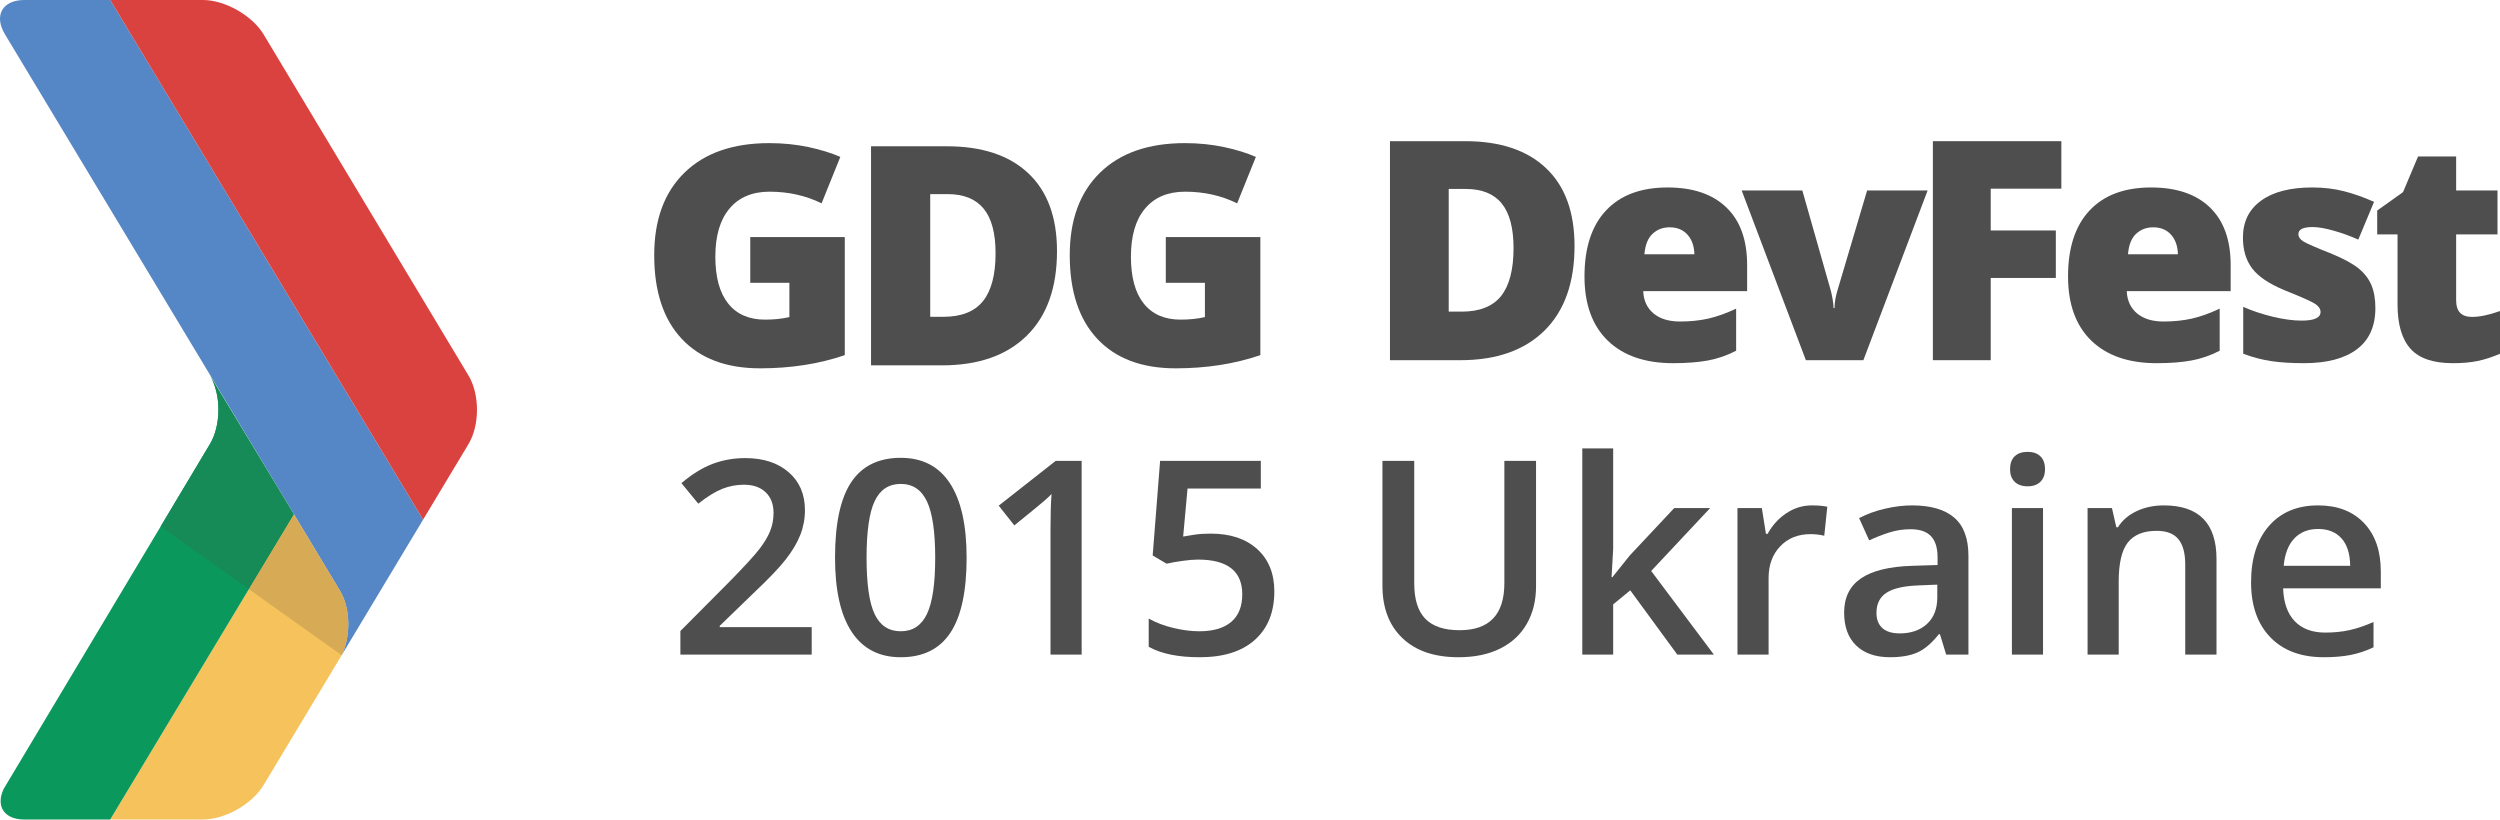
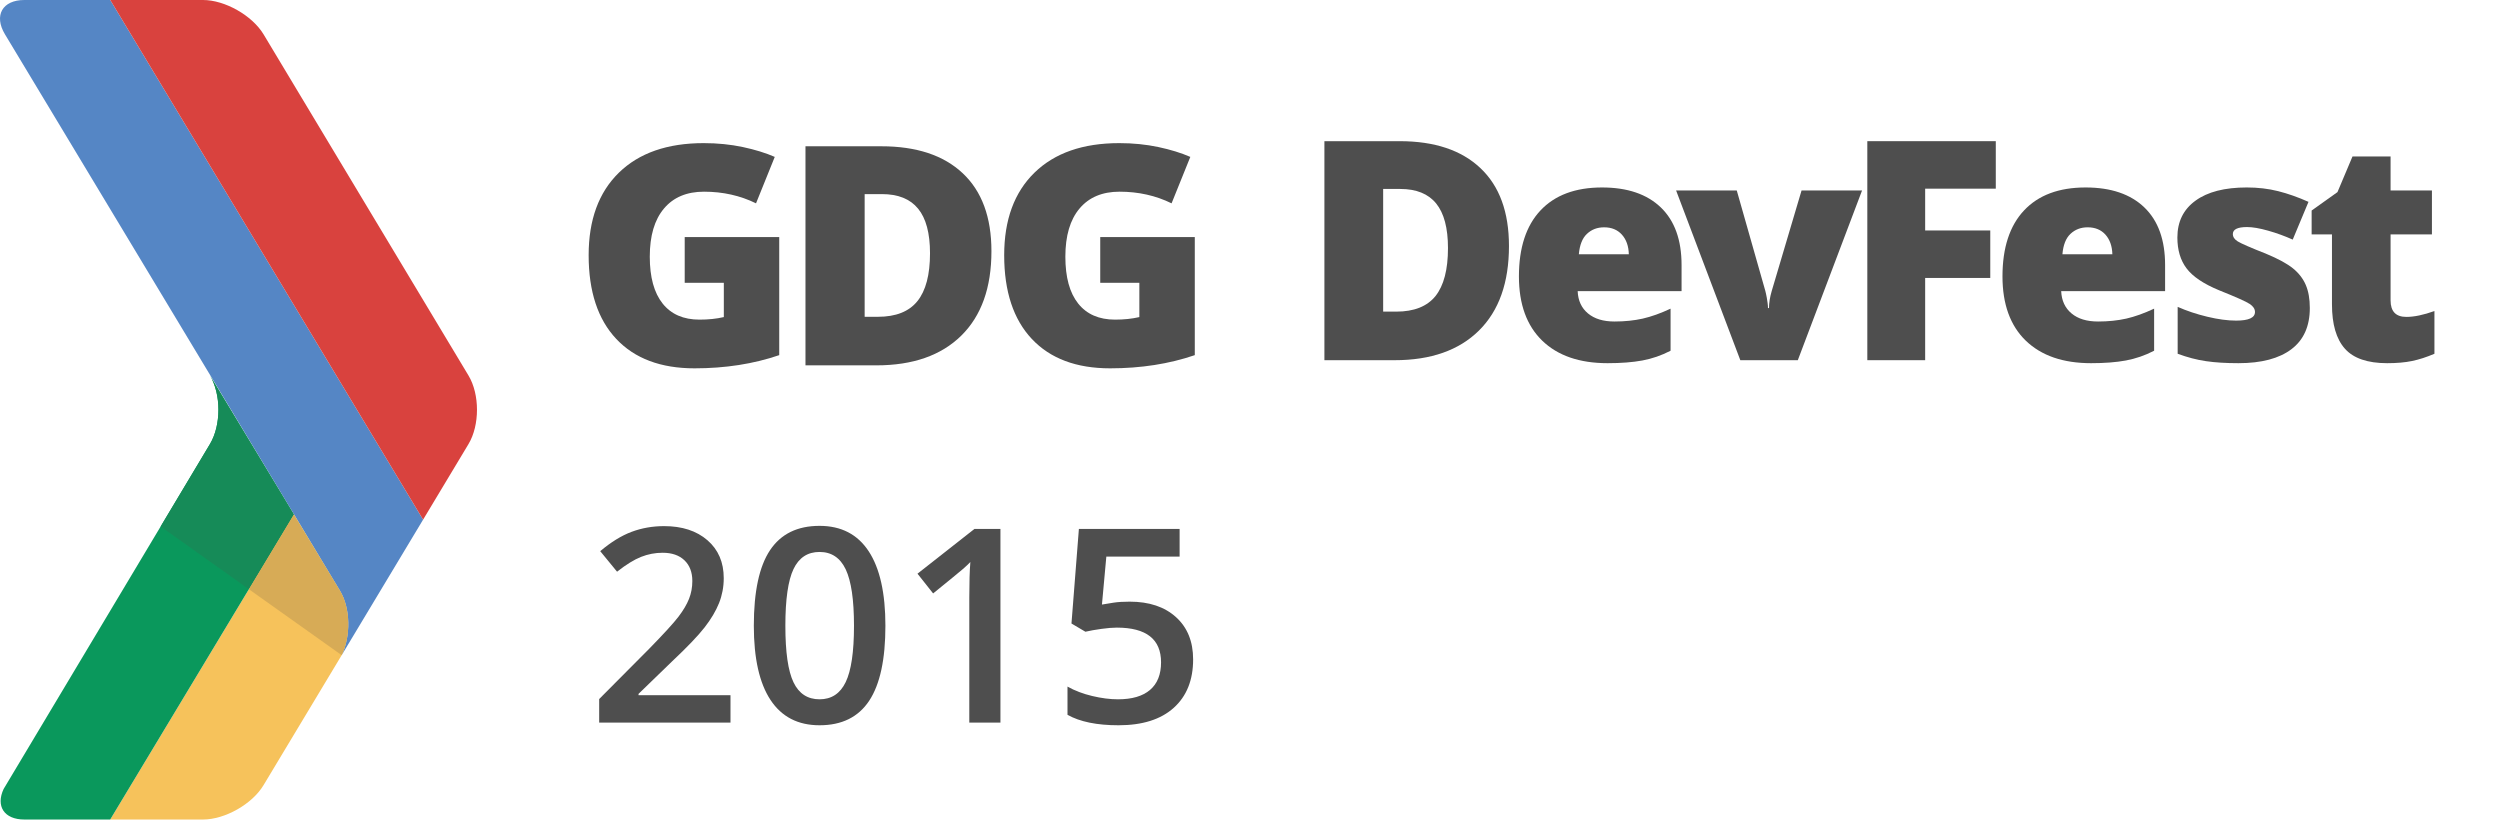
- <svg xmlns="http://www.w3.org/2000/svg" version="1.1" id="dark" x="0px" y="0px" viewBox="90.18 977.405 610.109 200" enable-background="new 90.18 977.405 610.109 200" xml:space="preserve">
-   <g>
-     <g>
-       <path fill="#F6C25B" d="M117.073,1177.405h22.645c5.352,0,12.006-3.759,14.771-8.376l19.071-31.726    c2.255-4.651,2.173-11.427-0.397-15.712l-11.26-18.634L117.073,1177.405z" />
-       <path fill="#0A985C" d="M141.413,1085.779l-50.349,84.173c-1.944,4.148,0.079,7.453,5.069,7.453h20.94l44.829-74.448    l-20.488-33.916C144.175,1073.637,144.175,1081.172,141.413,1085.779" />
-       <path fill="#5586C5" d="M96.134,977.405c-5.38,0-7.502,3.779-4.747,8.366l81.776,135.821c2.57,4.285,2.646,11.061,0.397,15.705    l19.876-33.078l-76.349-126.813H96.134z" />
-       <path fill="#D9423E" d="M117.087,977.405l76.349,126.813l11.073-18.432c2.768-4.613,2.768-12.148,0-16.744l-50.017-83.271    c-2.769-4.586-9.423-8.366-14.774-8.366H117.087z" />
+ <svg xmlns="http://www.w3.org/2000/svg" version="1.1" id="dark" x="0px" y="0px" viewBox="90.18 977.405 610.109 200" enable-background="new 90.18 977.405 610.109 200" xml:space="preserve" width="100%" height="100%">
+   <defs id="defs93" />
+   <g id="g3">
+     <g id="g5">
+       <path fill="#F6C25B" d="M117.073,1177.405h22.645c5.352,0,12.006-3.759,14.771-8.376l19.071-31.726    c2.255-4.651,2.173-11.427-0.397-15.712l-11.26-18.634L117.073,1177.405z" id="path7" />
+       <path fill="#0A985C" d="M141.413,1085.779l-50.349,84.173c-1.944,4.148,0.079,7.453,5.069,7.453h20.94l44.829-74.448    l-20.488-33.916C144.175,1073.637,144.175,1081.172,141.413,1085.779" id="path9" />
+       <path fill="#5586C5" d="M96.134,977.405c-5.38,0-7.502,3.779-4.747,8.366l81.776,135.821c2.57,4.285,2.646,11.061,0.397,15.705    l19.876-33.078l-76.349-126.813H96.134z" id="path11" />
+       <path fill="#D9423E" d="M117.087,977.405l76.349,126.813l11.073-18.432c2.768-4.613,2.768-12.148,0-16.744l-50.017-83.271    c-2.769-4.586-9.423-8.366-14.774-8.366H117.087z" id="path13" />
    </g>
-     <g>
-       <g>
-         <g>
-           <path fill="#4E4E4E" d="M288.271,1137.153h-32.047v-5.755l12.19-12.257c3.602-3.684,5.987-6.298,7.163-7.839      c1.175-1.541,2.034-2.994,2.57-4.35c0.54-1.36,0.81-2.812,0.81-4.367c0-2.132-0.642-3.814-1.924-5.044      c-1.286-1.226-3.056-1.842-5.322-1.842c-1.811,0-3.561,0.335-5.253,1.001c-1.694,0.669-3.649,1.876-5.871,3.622l-4.108-5.013      c2.631-2.218,5.184-3.793,7.665-4.719c2.478-0.926,5.119-1.391,7.922-1.391c4.398,0,7.926,1.148,10.578,3.445      c2.653,2.293,3.978,5.382,3.978,9.264c0,2.132-0.386,4.159-1.148,6.079c-0.765,1.917-1.942,3.896-3.527,5.932      c-1.582,2.037-4.22,4.791-7.905,8.263l-8.215,7.955v0.321h22.443V1137.153z" />
-           <path fill="#4E4E4E" d="M326.076,1113.516c0,8.212-1.319,14.315-3.961,18.303c-2.642,3.988-6.678,5.98-12.112,5.98      c-5.26,0-9.248-2.057-11.965-6.175c-2.717-4.118-4.074-10.153-4.074-18.108c0-8.345,1.319-14.492,3.961-18.449      c2.642-3.954,6.668-5.932,12.078-5.932c5.284,0,9.282,2.071,11.999,6.209C324.719,1099.482,326.076,1105.541,326.076,1113.516z       M301.661,1113.516c0,6.445,0.663,11.048,1.989,13.805c1.326,2.761,3.445,4.142,6.353,4.142c2.911,0,5.041-1.401,6.387-4.207      c1.347-2.802,2.02-7.381,2.02-13.74c0-6.339-0.673-10.925-2.02-13.761c-1.347-2.833-3.476-4.251-6.387-4.251      c-2.908,0-5.027,1.391-6.353,4.172C302.324,1102.458,301.661,1107.071,301.661,1113.516z" />
-           <path fill="#4E4E4E" d="M354.148,1137.153h-7.6v-30.526c0-3.643,0.085-6.53,0.26-8.666c-0.496,0.519-1.107,1.09-1.828,1.715      c-0.722,0.625-3.141,2.607-7.259,5.949l-3.817-4.818l13.906-10.928h6.339V1137.153z" />
-           <path fill="#4E4E4E" d="M385.679,1107.632c4.765,0,8.537,1.261,11.32,3.783c2.781,2.522,4.173,5.96,4.173,10.313      c0,5.044-1.579,8.984-4.74,11.82c-3.157,2.837-7.645,4.251-13.468,4.251c-5.28,0-9.432-0.851-12.45-2.552v-6.889      c1.746,0.99,3.752,1.756,6.014,2.296c2.266,0.54,4.368,0.81,6.306,0.81c3.428,0,6.038-0.765,7.826-2.296      c1.791-1.531,2.686-3.773,2.686-6.729c0-5.645-3.602-8.471-10.803-8.471c-1.011,0-2.262,0.103-3.749,0.308      c-1.49,0.205-2.792,0.437-3.913,0.697l-3.397-2.006l1.811-23.087h24.58v6.756h-17.884l-1.069,11.707      c0.755-0.13,1.678-0.28,2.765-0.454C382.774,1107.717,384.107,1107.632,385.679,1107.632z" />
-           <path fill="#4E4E4E" d="M465.042,1089.879v30.588c0,3.493-0.752,6.547-2.249,9.168c-1.501,2.618-3.667,4.634-6.501,6.045      c-2.837,1.415-6.227,2.119-10.171,2.119c-5.864,0-10.423-1.552-13.681-4.654c-3.253-3.106-4.884-7.375-4.884-12.808v-30.458      h7.761v29.911c0,3.899,0.906,6.78,2.717,8.632c1.811,1.855,4.593,2.782,8.345,2.782c7.286,0,10.93-3.827,10.93-11.479v-29.846      H465.042z" />
-           <path fill="#4E4E4E" d="M483.669,1118.27l4.299-5.369l10.803-11.512h8.763l-14.392,15.36l15.297,20.404h-8.927l-11.48-15.682      l-4.169,3.428v12.254h-7.536v-50.315h7.536v24.543l-0.389,6.889H483.669z" />
-           <path fill="#4E4E4E" d="M532.338,1100.743c1.531,0,2.792,0.109,3.783,0.325l-0.742,7.08c-1.079-0.26-2.2-0.389-3.363-0.389      c-3.041,0-5.506,0.994-7.392,2.976c-1.886,1.982-2.83,4.558-2.83,7.73v18.689h-7.597v-35.764h5.95l1.001,6.308h0.39      c1.187-2.136,2.731-3.827,4.642-5.078C528.086,1101.368,530.14,1100.743,532.338,1100.743z" />
-           <path fill="#4E4E4E" d="M565.13,1137.153l-1.52-4.979h-0.26c-1.722,2.176-3.459,3.66-5.206,4.445      c-1.747,0.786-3.988,1.179-6.725,1.179c-3.517,0-6.258-0.947-8.234-2.843c-1.971-1.9-2.956-4.582-2.956-8.055      c0-3.683,1.367-6.465,4.105-8.341c2.737-1.876,6.911-2.898,12.515-3.072l6.179-0.195v-1.907c0-2.286-0.533-3.995-1.603-5.126      c-1.066-1.131-2.72-1.698-4.962-1.698c-1.831,0-3.588,0.27-5.273,0.81c-1.681,0.54-3.298,1.176-4.85,1.907l-2.457-5.433      c1.942-1.011,4.063-1.781,6.371-2.31c2.307-0.53,4.484-0.793,6.534-0.793c4.549,0,7.981,0.991,10.297,2.977      c2.317,1.982,3.479,5.098,3.479,9.343v24.091H565.13z M553.811,1131.979c2.758,0,4.976-0.772,6.647-2.313      c1.668-1.541,2.505-3.701,2.505-6.483v-3.103l-4.593,0.191c-3.579,0.13-6.183,0.728-7.81,1.797      c-1.627,1.066-2.44,2.7-2.44,4.897c0,1.596,0.472,2.83,1.422,3.705C550.489,1131.542,551.914,1131.979,553.811,1131.979z" />
-           <path fill="#4E4E4E" d="M580.718,1091.916c0-1.36,0.372-2.406,1.118-3.137c0.741-0.734,1.804-1.1,3.184-1.1      c1.337,0,2.376,0.366,3.12,1.1c0.745,0.731,1.114,1.777,1.114,3.137c0,1.292-0.369,2.31-1.114,3.055      c-0.745,0.745-1.784,1.114-3.12,1.114c-1.381,0-2.443-0.369-3.184-1.114C581.09,1094.226,580.718,1093.208,580.718,1091.916z       M588.77,1137.153h-7.597v-35.764h7.597V1137.153z" />
-           <path fill="#4E4E4E" d="M631.103,1137.153h-7.631v-21.99c0-2.758-0.557-4.818-1.668-6.175c-1.11-1.357-2.871-2.037-5.287-2.037      c-3.213,0-5.56,0.95-7.051,2.847c-1.486,1.896-2.231,5.075-2.231,9.537v17.817h-7.597v-35.764h5.95l1.066,4.688h0.39      c1.077-1.702,2.608-3.017,4.59-3.943c1.986-0.926,4.183-1.391,6.6-1.391c8.578,0,12.87,4.364,12.87,13.095V1137.153z" />
-           <path fill="#4E4E4E" d="M657.296,1137.799c-5.561,0-9.911-1.62-13.049-4.866c-3.137-3.243-4.706-7.713-4.706-13.402      c0-5.843,1.455-10.433,4.367-13.775c2.908-3.342,6.907-5.013,11.996-5.013c4.723,0,8.452,1.435,11.189,4.302      c2.738,2.867,4.109,6.81,4.109,11.834v4.107h-23.835c0.109,3.468,1.045,6.137,2.812,8.003c1.771,1.862,4.259,2.795,7.471,2.795      c2.112,0,4.081-0.198,5.902-0.598c1.821-0.4,3.779-1.063,5.871-1.989v6.179c-1.855,0.882-3.732,1.507-5.629,1.872      C661.899,1137.618,659.733,1137.799,657.296,1137.799z M655.905,1106.497c-2.413,0-4.347,0.765-5.803,2.297      c-1.456,1.531-2.324,3.762-2.604,6.694h16.233c-0.041-2.953-0.755-5.191-2.132-6.708      C660.218,1107.259,658.321,1106.497,655.905,1106.497z" />
+     <g id="g15">
+       <g id="g19" transform="translate(35.28007,153.572)">
+         <g id="g3025" transform="translate(-56.14269,-135.9244)">
+           <path d="m 289.316,1136.108 h -32.047 v -5.755 l 12.19,-12.257 c 3.602,-3.684 5.987,-6.298 7.163,-7.839 1.175,-1.541 2.034,-2.994 2.57,-4.35 0.54,-1.36 0.81,-2.812 0.81,-4.367 0,-2.132 -0.642,-3.814 -1.924,-5.044 -1.286,-1.226 -3.056,-1.842 -5.322,-1.842 -1.811,0 -3.561,0.335 -5.253,1.001 -1.694,0.669 -3.649,1.876 -5.871,3.622 l -4.108,-5.013 c 2.631,-2.218 5.184,-3.793 7.665,-4.719 2.478,-0.926 5.119,-1.391 7.922,-1.391 4.398,0 7.926,1.148 10.578,3.445 2.653,2.293 3.978,5.382 3.978,9.264 0,2.132 -0.386,4.159 -1.148,6.079 -0.765,1.917 -1.942,3.896 -3.527,5.932 -1.582,2.037 -4.22,4.791 -7.905,8.263 l -8.215,7.955 v 0.321 h 22.443 v 6.695 z" id="path21" style="fill:#4e4e4e" />
+           <path d="m 327.121,1112.471 c 0,8.212 -1.319,14.315 -3.961,18.303 -2.642,3.988 -6.678,5.98 -12.112,5.98 -5.26,0 -9.248,-2.057 -11.965,-6.175 -2.717,-4.118 -4.074,-10.153 -4.074,-18.108 0,-8.345 1.319,-14.492 3.961,-18.449 2.642,-3.954 6.668,-5.932 12.078,-5.932 5.284,0 9.282,2.071 11.999,6.209 2.717,4.138 4.074,10.197 4.074,18.172 z m -24.415,0 c 0,6.445 0.663,11.048 1.989,13.805 1.326,2.761 3.445,4.142 6.353,4.142 2.911,0 5.041,-1.401 6.387,-4.207 1.347,-2.802 2.02,-7.381 2.02,-13.74 0,-6.339 -0.673,-10.925 -2.02,-13.761 -1.347,-2.833 -3.476,-4.251 -6.387,-4.251 -2.908,0 -5.027,1.391 -6.353,4.172 -1.326,2.782 -1.989,7.395 -1.989,13.84 z" id="path23" style="fill:#4e4e4e" />
+           <path d="m 355.193,1136.108 h -7.6 v -30.526 c 0,-3.643 0.085,-6.53 0.26,-8.666 -0.496,0.519 -1.107,1.09 -1.828,1.715 -0.722,0.625 -3.141,2.607 -7.259,5.949 l -3.817,-4.818 13.906,-10.928 h 6.339 v 47.274 z" id="path25" style="fill:#4e4e4e" />
+           <path d="m 386.724,1106.587 c 4.765,0 8.537,1.261 11.32,3.783 2.781,2.522 4.173,5.96 4.173,10.313 0,5.044 -1.579,8.984 -4.74,11.82 -3.157,2.837 -7.645,4.251 -13.468,4.251 -5.28,0 -9.432,-0.851 -12.45,-2.552 v -6.889 c 1.746,0.99 3.752,1.756 6.014,2.296 2.266,0.54 4.368,0.81 6.306,0.81 3.428,0 6.038,-0.765 7.826,-2.296 1.791,-1.531 2.686,-3.773 2.686,-6.729 0,-5.645 -3.602,-8.471 -10.803,-8.471 -1.011,0 -2.262,0.103 -3.749,0.308 -1.49,0.205 -2.792,0.437 -3.913,0.697 l -3.397,-2.006 1.811,-23.087 h 24.58 v 6.756 h -17.884 l -1.069,11.707 c 0.755,-0.13 1.678,-0.28 2.765,-0.454 1.087,-0.172 2.42,-0.257 3.992,-0.257 z" id="path27" style="fill:#4e4e4e" />
+           <flowRoot transform="translate(77.64351,960.7791)" style="font-size:40px;font-style:normal;font-weight:normal;line-height:125%;letter-spacing:0px;word-spacing:0px;fill:#4e4e4e;fill-opacity:1;stroke:none;font-family:Sans" id="flowRoot3117" xml:space="preserve">
+             <flowRegion id="flowRegion3119">
+               <rect style="fill:#4e4e4e;fill-opacity:1" y="111.2" x="335.351" height="97.158" width="292.518" id="rect3121" />
+             </flowRegion>
+             <flowPara style="font-size:64px;font-style:normal;font-variant:normal;font-weight:bold;font-stretch:normal;fill:#4e4e4e;fill-opacity:1;font-family:Roboto;-inkscape-font-specification:Roboto Bold" id="flowPara3123">YANGON</flowPara>
+           </flowRoot>
        </g>
-         <g>
-           <g>
-             <path fill="#4E4E4E" d="M474.434,1037.446c0,8.922-2.443,15.801-7.314,20.62c-4.874,4.818-11.729,7.241-20.557,7.241h-17.17       v-53.449h18.367c8.513,0,15.088,2.197,19.719,6.585C472.114,1022.819,474.434,1029.162,474.434,1037.446z M459.55,1037.961       c0-4.897-0.96-8.529-2.884-10.898c-1.914-2.358-4.839-3.543-8.763-3.543h-4.173v29.935h3.199c4.35,0,7.553-1.275,9.586-3.814       C458.532,1047.089,459.55,1043.2,459.55,1037.961z" />
-           </g>
-           <g>
-             <path fill="#4E4E4E" d="M498.501,1066.038c-6.856,0-12.17-1.836-15.957-5.502c-3.783-3.67-5.68-8.899-5.68-15.668       c0-6.991,1.75-12.367,5.257-16.102c3.51-3.738,8.52-5.611,15.023-5.611c6.19,0,10.974,1.626,14.354,4.88       c3.377,3.253,5.058,7.935,5.058,14.062v6.359h-25.355c0.092,2.313,0.936,4.125,2.515,5.44c1.589,1.322,3.745,1.972,6.479,1.972       c2.492,0,4.785-0.239,6.879-0.708c2.085-0.475,4.362-1.285,6.798-2.43v10.269c-2.218,1.152-4.518,1.941-6.89,2.382       C504.608,1065.819,501.778,1066.038,498.501,1066.038z M497.656,1032.88c-1.667,0-3.059,0.533-4.186,1.592       c-1.134,1.056-1.784,2.72-1.982,4.986h12.197c-0.051-1.996-0.611-3.588-1.689-4.788       C500.917,1033.471,499.468,1032.88,497.656,1032.88z" />
-           </g>
-           <g>
-             <path fill="#4E4E4E" d="M530.893,1065.306l-15.673-41.424h14.805l6.965,24.495c0.02,0.126,0.072,0.328,0.15,0.625       c0.069,0.291,0.143,0.639,0.212,1.036c0.078,0.406,0.143,0.834,0.198,1.288c0.065,0.451,0.096,0.868,0.096,1.254h0.246       c0-1.258,0.222-2.638,0.656-4.125l7.293-24.573h14.765l-15.68,41.424H530.893z" />
-           </g>
-           <g>
-             <path fill="#4E4E4E" d="M576.002,1065.306h-14.115v-53.449h31.353v11.591h-17.238v10.201h15.891v11.588h-15.891V1065.306z" />
-           </g>
-           <g>
-             <path fill="#4E4E4E" d="M616.5,1066.038c-6.849,0-12.149-1.836-15.95-5.502c-3.783-3.67-5.677-8.899-5.677-15.668       c0-6.991,1.751-12.367,5.257-16.102c3.51-3.738,8.513-5.611,15.023-5.611c6.19,0,10.975,1.626,14.351,4.88       c3.376,3.253,5.054,7.935,5.054,14.062v6.359H609.2c0.1,2.313,0.944,4.125,2.526,5.44c1.583,1.322,3.736,1.972,6.476,1.972       c2.488,0,4.785-0.239,6.883-0.708c2.078-0.475,4.35-1.285,6.794-2.43v10.269c-2.215,1.152-4.532,1.941-6.89,2.382       C622.614,1065.819,619.788,1066.038,616.5,1066.038z M615.66,1032.88c-1.661,0-3.062,0.533-4.187,1.592       c-1.128,1.056-1.784,2.72-1.971,4.986h12.187c-0.054-1.996-0.615-3.588-1.685-4.788       C618.92,1033.471,617.477,1032.88,615.66,1032.88z" />
-           </g>
-           <g>
-             <path fill="#4E4E4E" d="M669.876,1052.58c0,4.436-1.497,7.791-4.501,10.053c-3,2.266-7.304,3.404-12.915,3.404       c-3.045,0-5.701-0.161-7.946-0.496c-2.252-0.328-4.542-0.936-6.889-1.804v-11.444c2.204,0.977,4.614,1.783,7.242,2.412       c2.618,0.629,4.962,0.943,7.016,0.943c3.079,0,4.611-0.7,4.611-2.109c0-0.734-0.431-1.391-1.292-1.958       c-0.851-0.574-3.352-1.688-7.488-3.345c-3.776-1.565-6.408-3.335-7.908-5.324c-1.507-1.979-2.252-4.497-2.252-7.545       c0-3.848,1.469-6.849,4.426-8.991c2.946-2.153,7.119-3.222,12.515-3.222c2.71,0,5.257,0.297,7.645,0.899       c2.375,0.598,4.843,1.466,7.413,2.614l-3.848,9.213c-1.887-0.848-3.883-1.582-5.991-2.177       c-2.102-0.598-3.811-0.888-5.147-0.888c-2.32,0-3.475,0.567-3.475,1.708c0,0.707,0.403,1.316,1.206,1.804       c0.813,0.506,3.154,1.524,7.03,3.058c2.871,1.199,5.02,2.371,6.439,3.516c1.411,1.145,2.454,2.491,3.121,4.036       C669.548,1048.487,669.876,1050.359,669.876,1052.58z" />
-           </g>
-           <g>
-             <path fill="#4E4E4E" d="M693.436,1054.744c1.908,0,4.194-0.479,6.852-1.432v10.426c-1.917,0.823-3.732,1.408-5.464,1.767       c-1.726,0.359-3.756,0.533-6.08,0.533c-4.761,0-8.202-1.179-10.294-3.523c-2.116-2.358-3.168-5.97-3.168-10.846v-17.066h-4.962       v-5.819l6.305-4.497l3.667-8.697h9.293v8.293h10.092v10.72h-10.092v16.119C689.585,1053.397,690.867,1054.744,693.436,1054.744       z" />
-           </g>
+       </g>
+       <g id="g43" transform="translate(-16,0)">
+         <g id="g45">
+           <path style="fill:#4e4e4e" id="path47" d="m 474.434,1037.446 c 0,8.922 -2.443,15.801 -7.314,20.62 -4.874,4.818 -11.729,7.241 -20.557,7.241 h -17.17 v -53.449 h 18.367 c 8.513,0 15.088,2.197 19.719,6.585 4.635,4.376 6.955,10.719 6.955,19.003 z m -14.884,0.515 c 0,-4.897 -0.96,-8.529 -2.884,-10.898 -1.914,-2.358 -4.839,-3.543 -8.763,-3.543 h -4.173 v 29.935 h 3.199 c 4.35,0 7.553,-1.275 9.586,-3.814 2.017,-2.552 3.035,-6.441 3.035,-11.68 z" />
        </g>
-         <g>
-           <g>
-             <path fill="#4E4E4E" d="M273.274,1035.265h23.072v28.81c-6.267,2.143-13.157,3.219-20.659,3.219       c-8.24,0-14.611-2.389-19.105-7.17c-4.497-4.774-6.746-11.588-6.746-20.435c0-8.635,2.461-15.344,7.385-20.148       c4.928-4.801,11.825-7.207,20.697-7.207c3.367,0,6.539,0.321,9.528,0.953c2.977,0.633,5.585,1.439,7.81,2.409l-4.573,11.332       c-3.848-1.893-8.086-2.843-12.686-2.843c-4.218,0-7.478,1.37-9.782,4.115c-2.31,2.734-3.461,6.653-3.461,11.755       c0,4.996,1.045,8.803,3.13,11.42c2.082,2.625,5.085,3.933,9.013,3.933c2.15,0,4.125-0.201,5.929-0.622v-8.372h-9.548v-11.151       H273.274z" />
-           </g>
-           <g>
-             <path fill="#4E4E4E" d="M348.134,1038.7c0,8.926-2.461,15.798-7.372,20.626c-4.912,4.825-11.812,7.241-20.714,7.241h-17.297       v-53.463h18.503c8.582,0,15.208,2.194,19.877,6.585C345.796,1024.077,348.134,1030.409,348.134,1038.7z M333.143,1039.216       c0-4.904-0.974-8.536-2.911-10.891c-1.938-2.375-4.877-3.55-8.828-3.55h-4.211v29.942h3.219c4.389,0,7.604-1.271,9.655-3.82       C332.118,1048.353,333.143,1044.454,333.143,1039.216z" />
-           </g>
-           <g>
-             <path fill="#4E4E4E" d="M374.688,1035.265h23.073v28.81c-6.268,2.143-13.148,3.219-20.66,3.219       c-8.244,0-14.611-2.389-19.108-7.17c-4.49-4.774-6.747-11.588-6.747-20.435c0-8.635,2.465-15.344,7.393-20.148       c4.924-4.801,11.821-7.207,20.7-7.207c3.352,0,6.534,0.321,9.521,0.953c2.983,0.633,5.587,1.439,7.809,2.409l-4.573,11.332       c-3.851-1.893-8.083-2.843-12.692-2.843c-4.214,0-7.471,1.37-9.774,4.115c-2.304,2.734-3.456,6.653-3.456,11.755       c0,4.996,1.039,8.803,3.123,11.42c2.082,2.625,5.089,3.933,9.016,3.933c2.143,0,4.118-0.201,5.919-0.622v-8.372h-9.546       V1035.265z" />
-           </g>
+         <g id="g49">
+           <path style="fill:#4e4e4e" id="path51" d="m 498.501,1066.038 c -6.856,0 -12.17,-1.836 -15.957,-5.502 -3.783,-3.67 -5.68,-8.899 -5.68,-15.668 0,-6.991 1.75,-12.367 5.257,-16.102 3.51,-3.738 8.52,-5.611 15.023,-5.611 6.19,0 10.974,1.626 14.354,4.88 3.377,3.253 5.058,7.935 5.058,14.062 v 6.359 h -25.355 c 0.092,2.313 0.936,4.125 2.515,5.44 1.589,1.322 3.745,1.972 6.479,1.972 2.492,0 4.785,-0.239 6.879,-0.708 2.085,-0.475 4.362,-1.285 6.798,-2.43 v 10.269 c -2.218,1.152 -4.518,1.941 -6.89,2.382 -2.374,0.438 -5.204,0.657 -8.481,0.657 z m -0.845,-33.158 c -1.667,0 -3.059,0.533 -4.186,1.592 -1.134,1.056 -1.784,2.72 -1.982,4.986 h 12.197 c -0.051,-1.996 -0.611,-3.588 -1.689,-4.788 -1.079,-1.199 -2.528,-1.79 -4.34,-1.79 z" />
+         </g>
+         <g id="g53">
+           <path style="fill:#4e4e4e" id="path55" d="m 530.893,1065.306 -15.673,-41.424 h 14.805 l 6.965,24.495 c 0.02,0.126 0.072,0.328 0.15,0.625 0.069,0.291 0.143,0.639 0.212,1.036 0.078,0.406 0.143,0.834 0.198,1.288 0.065,0.451 0.096,0.868 0.096,1.254 h 0.246 c 0,-1.258 0.222,-2.638 0.656,-4.125 l 7.293,-24.573 h 14.765 l -15.68,41.424 h -14.033 z" />
+         </g>
+         <g id="g57">
+           <path style="fill:#4e4e4e" id="path59" d="m 576.002,1065.306 h -14.115 v -53.449 h 31.353 v 11.591 h -17.238 v 10.201 h 15.891 v 11.588 h -15.891 v 20.069 z" />
+         </g>
+         <g id="g61">
+           <path style="fill:#4e4e4e" id="path63" d="m 616.5,1066.038 c -6.849,0 -12.149,-1.836 -15.95,-5.502 -3.783,-3.67 -5.677,-8.899 -5.677,-15.668 0,-6.991 1.751,-12.367 5.257,-16.102 3.51,-3.738 8.513,-5.611 15.023,-5.611 6.19,0 10.975,1.626 14.351,4.88 3.376,3.253 5.054,7.935 5.054,14.062 v 6.359 H 609.2 c 0.1,2.313 0.944,4.125 2.526,5.44 1.583,1.322 3.736,1.972 6.476,1.972 2.488,0 4.785,-0.239 6.883,-0.708 2.078,-0.475 4.35,-1.285 6.794,-2.43 v 10.269 c -2.215,1.152 -4.532,1.941 -6.89,2.382 -2.375,0.438 -5.201,0.657 -8.489,0.657 z m -0.84,-33.158 c -1.661,0 -3.062,0.533 -4.187,1.592 -1.128,1.056 -1.784,2.72 -1.971,4.986 h 12.187 c -0.054,-1.996 -0.615,-3.588 -1.685,-4.788 -1.084,-1.199 -2.527,-1.79 -4.344,-1.79 z" />
+         </g>
+         <g id="g65">
+           <path style="fill:#4e4e4e" id="path67" d="m 669.876,1052.58 c 0,4.436 -1.497,7.791 -4.501,10.053 -3,2.266 -7.304,3.404 -12.915,3.404 -3.045,0 -5.701,-0.161 -7.946,-0.496 -2.252,-0.328 -4.542,-0.936 -6.889,-1.804 v -11.444 c 2.204,0.977 4.614,1.783 7.242,2.412 2.618,0.629 4.962,0.943 7.016,0.943 3.079,0 4.611,-0.7 4.611,-2.109 0,-0.734 -0.431,-1.391 -1.292,-1.958 -0.851,-0.574 -3.352,-1.688 -7.488,-3.345 -3.776,-1.565 -6.408,-3.335 -7.908,-5.324 -1.507,-1.979 -2.252,-4.497 -2.252,-7.545 0,-3.848 1.469,-6.849 4.426,-8.991 2.946,-2.153 7.119,-3.222 12.515,-3.222 2.71,0 5.257,0.297 7.645,0.899 2.375,0.598 4.843,1.466 7.413,2.614 l -3.848,9.213 c -1.887,-0.848 -3.883,-1.582 -5.991,-2.177 -2.102,-0.598 -3.811,-0.888 -5.147,-0.888 -2.32,0 -3.475,0.567 -3.475,1.708 0,0.707 0.403,1.316 1.206,1.804 0.813,0.506 3.154,1.524 7.03,3.058 2.871,1.199 5.02,2.371 6.439,3.516 1.411,1.145 2.454,2.491 3.121,4.036 0.66,1.55 0.988,3.422 0.988,5.643 z" />
+         </g>
+         <g id="g69">
+           <path style="fill:#4e4e4e" id="path71" d="m 693.436,1054.744 c 1.908,0 4.194,-0.479 6.852,-1.432 v 10.426 c -1.917,0.823 -3.732,1.408 -5.464,1.767 -1.726,0.359 -3.756,0.533 -6.08,0.533 -4.761,0 -8.202,-1.179 -10.294,-3.523 -2.116,-2.358 -3.168,-5.97 -3.168,-10.846 v -17.066 h -4.962 v -5.819 l 6.305,-4.497 3.667,-8.697 h 9.293 v 8.293 h 10.092 v 10.72 h -10.092 v 16.119 c 0,2.675 1.282,4.022 3.851,4.022 z" />
+         </g>
+       </g>
+       <g id="g73" transform="translate(-16,0)">
+         <g id="g75">
+           <path style="fill:#4e4e4e" id="path77" d="m 273.274,1035.265 h 23.072 v 28.81 c -6.267,2.143 -13.157,3.219 -20.659,3.219 -8.24,0 -14.611,-2.389 -19.105,-7.17 -4.497,-4.774 -6.746,-11.588 -6.746,-20.435 0,-8.635 2.461,-15.344 7.385,-20.148 4.928,-4.801 11.825,-7.207 20.697,-7.207 3.367,0 6.539,0.321 9.528,0.953 2.977,0.633 5.585,1.439 7.81,2.409 l -4.573,11.332 c -3.848,-1.893 -8.086,-2.843 -12.686,-2.843 -4.218,0 -7.478,1.37 -9.782,4.115 -2.31,2.734 -3.461,6.653 -3.461,11.755 0,4.996 1.045,8.803 3.13,11.42 2.082,2.625 5.085,3.933 9.013,3.933 2.15,0 4.125,-0.201 5.929,-0.622 v -8.372 h -9.548 v -11.151 h -0.004 z" />
+         </g>
+         <g id="g79">
+           <path style="fill:#4e4e4e" id="path81" d="m 348.134,1038.7 c 0,8.926 -2.461,15.798 -7.372,20.626 -4.912,4.825 -11.812,7.241 -20.714,7.241 h -17.297 v -53.463 h 18.503 c 8.582,0 15.208,2.194 19.877,6.585 4.665,4.388 7.003,10.72 7.003,19.011 z m -14.991,0.516 c 0,-4.904 -0.974,-8.536 -2.911,-10.891 -1.938,-2.375 -4.877,-3.55 -8.828,-3.55 h -4.211 v 29.942 h 3.219 c 4.389,0 7.604,-1.271 9.655,-3.82 2.051,-2.544 3.076,-6.443 3.076,-11.681 z" />
+         </g>
+         <g id="g83">
+           <path style="fill:#4e4e4e" id="path85" d="m 374.688,1035.265 h 23.073 v 28.81 c -6.268,2.143 -13.148,3.219 -20.66,3.219 -8.244,0 -14.611,-2.389 -19.108,-7.17 -4.49,-4.774 -6.747,-11.588 -6.747,-20.435 0,-8.635 2.465,-15.344 7.393,-20.148 4.924,-4.801 11.821,-7.207 20.7,-7.207 3.352,0 6.534,0.321 9.521,0.953 2.983,0.633 5.587,1.439 7.809,2.409 l -4.573,11.332 c -3.851,-1.893 -8.083,-2.843 -12.692,-2.843 -4.214,0 -7.471,1.37 -9.774,4.115 -2.304,2.734 -3.456,6.653 -3.456,11.755 0,4.996 1.039,8.803 3.123,11.42 2.082,2.625 5.089,3.933 9.016,3.933 2.143,0 4.118,-0.201 5.919,-0.622 v -8.372 h -9.546 v -11.149 z" />
        </g>
      </g>
    </g>
  </g>
-   <path fill="#168B58" d="M141.413,1085.779l-12.032,20.115l21.535,15.307l10.985-18.243l-20.488-33.916  C144.175,1073.637,144.175,1081.172,141.413,1085.779z" />
-   <path fill="#D7AB56" d="M161.902,1102.957l-10.985,18.243l22.646,16.096c2.252-4.651,2.169-11.422-0.4-15.705L161.902,1102.957z" />
+   <path fill="#168B58" d="M141.413,1085.779l-12.032,20.115l21.535,15.307l10.985-18.243l-20.488-33.916  C144.175,1073.637,144.175,1081.172,141.413,1085.779z" id="path87" />
+   <path fill="#D7AB56" d="M161.902,1102.957l-10.985,18.243l22.646,16.096c2.252-4.651,2.169-11.422-0.4-15.705L161.902,1102.957z" id="path89" />
</svg>
